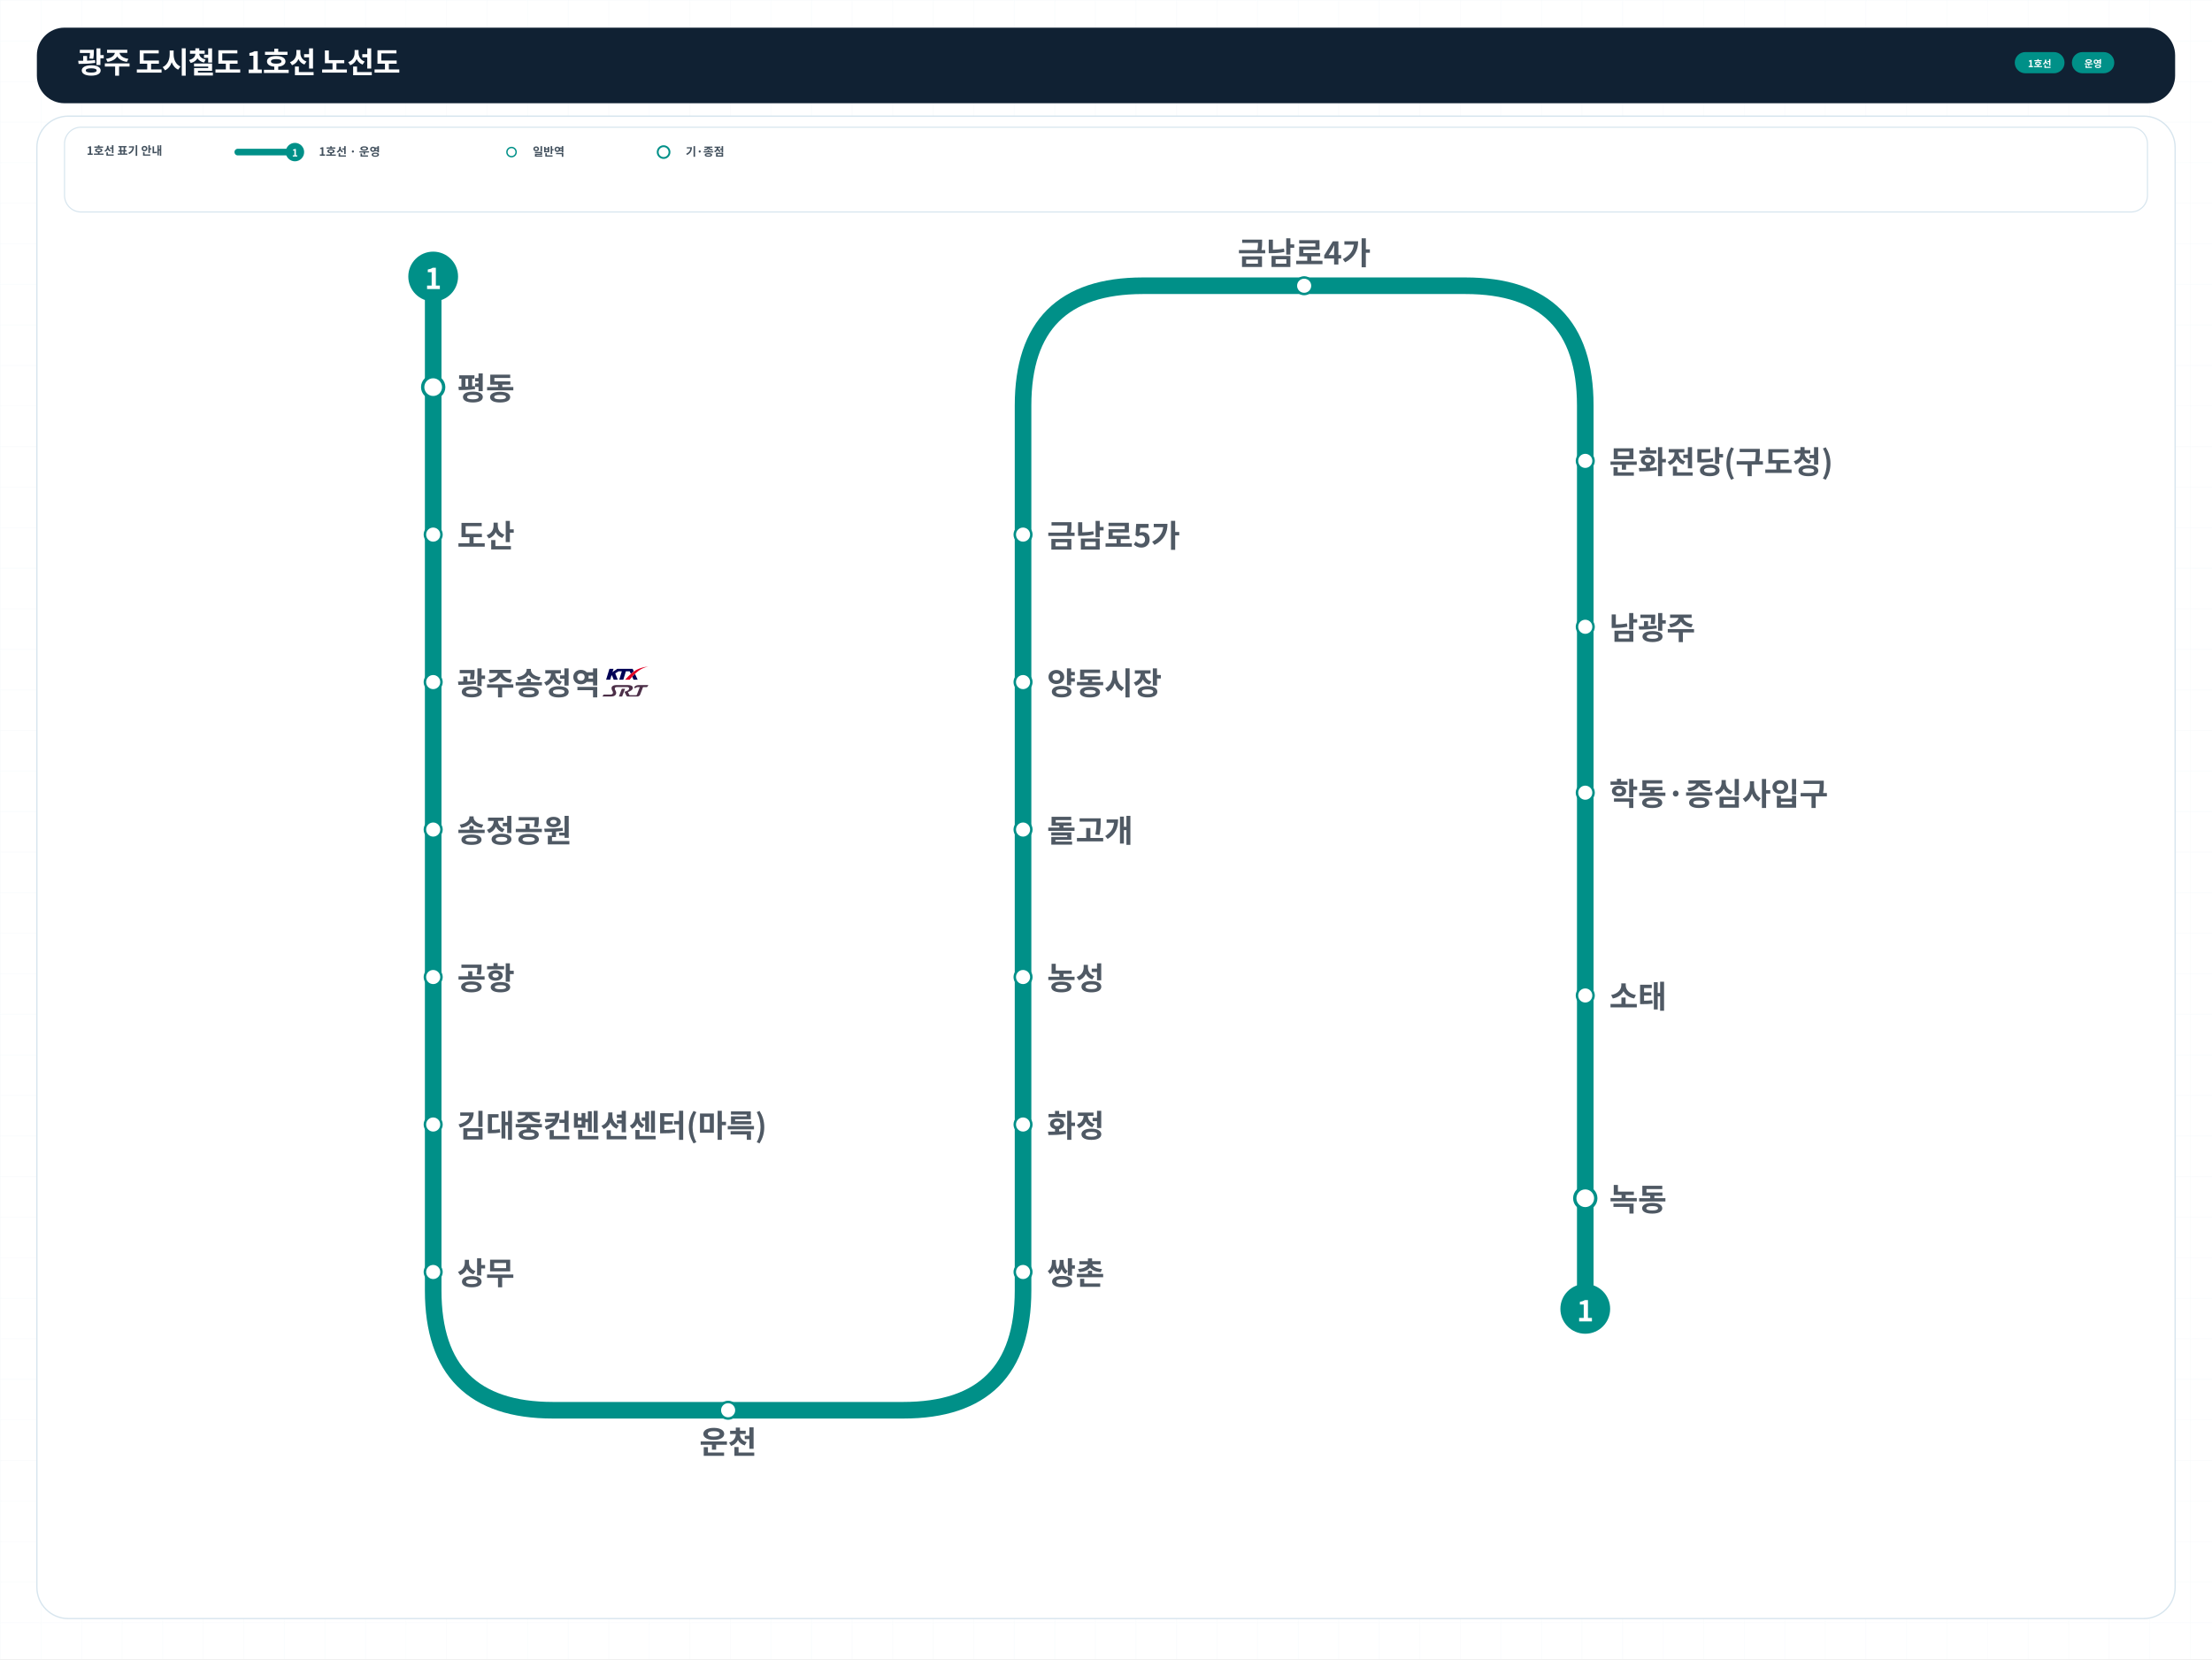
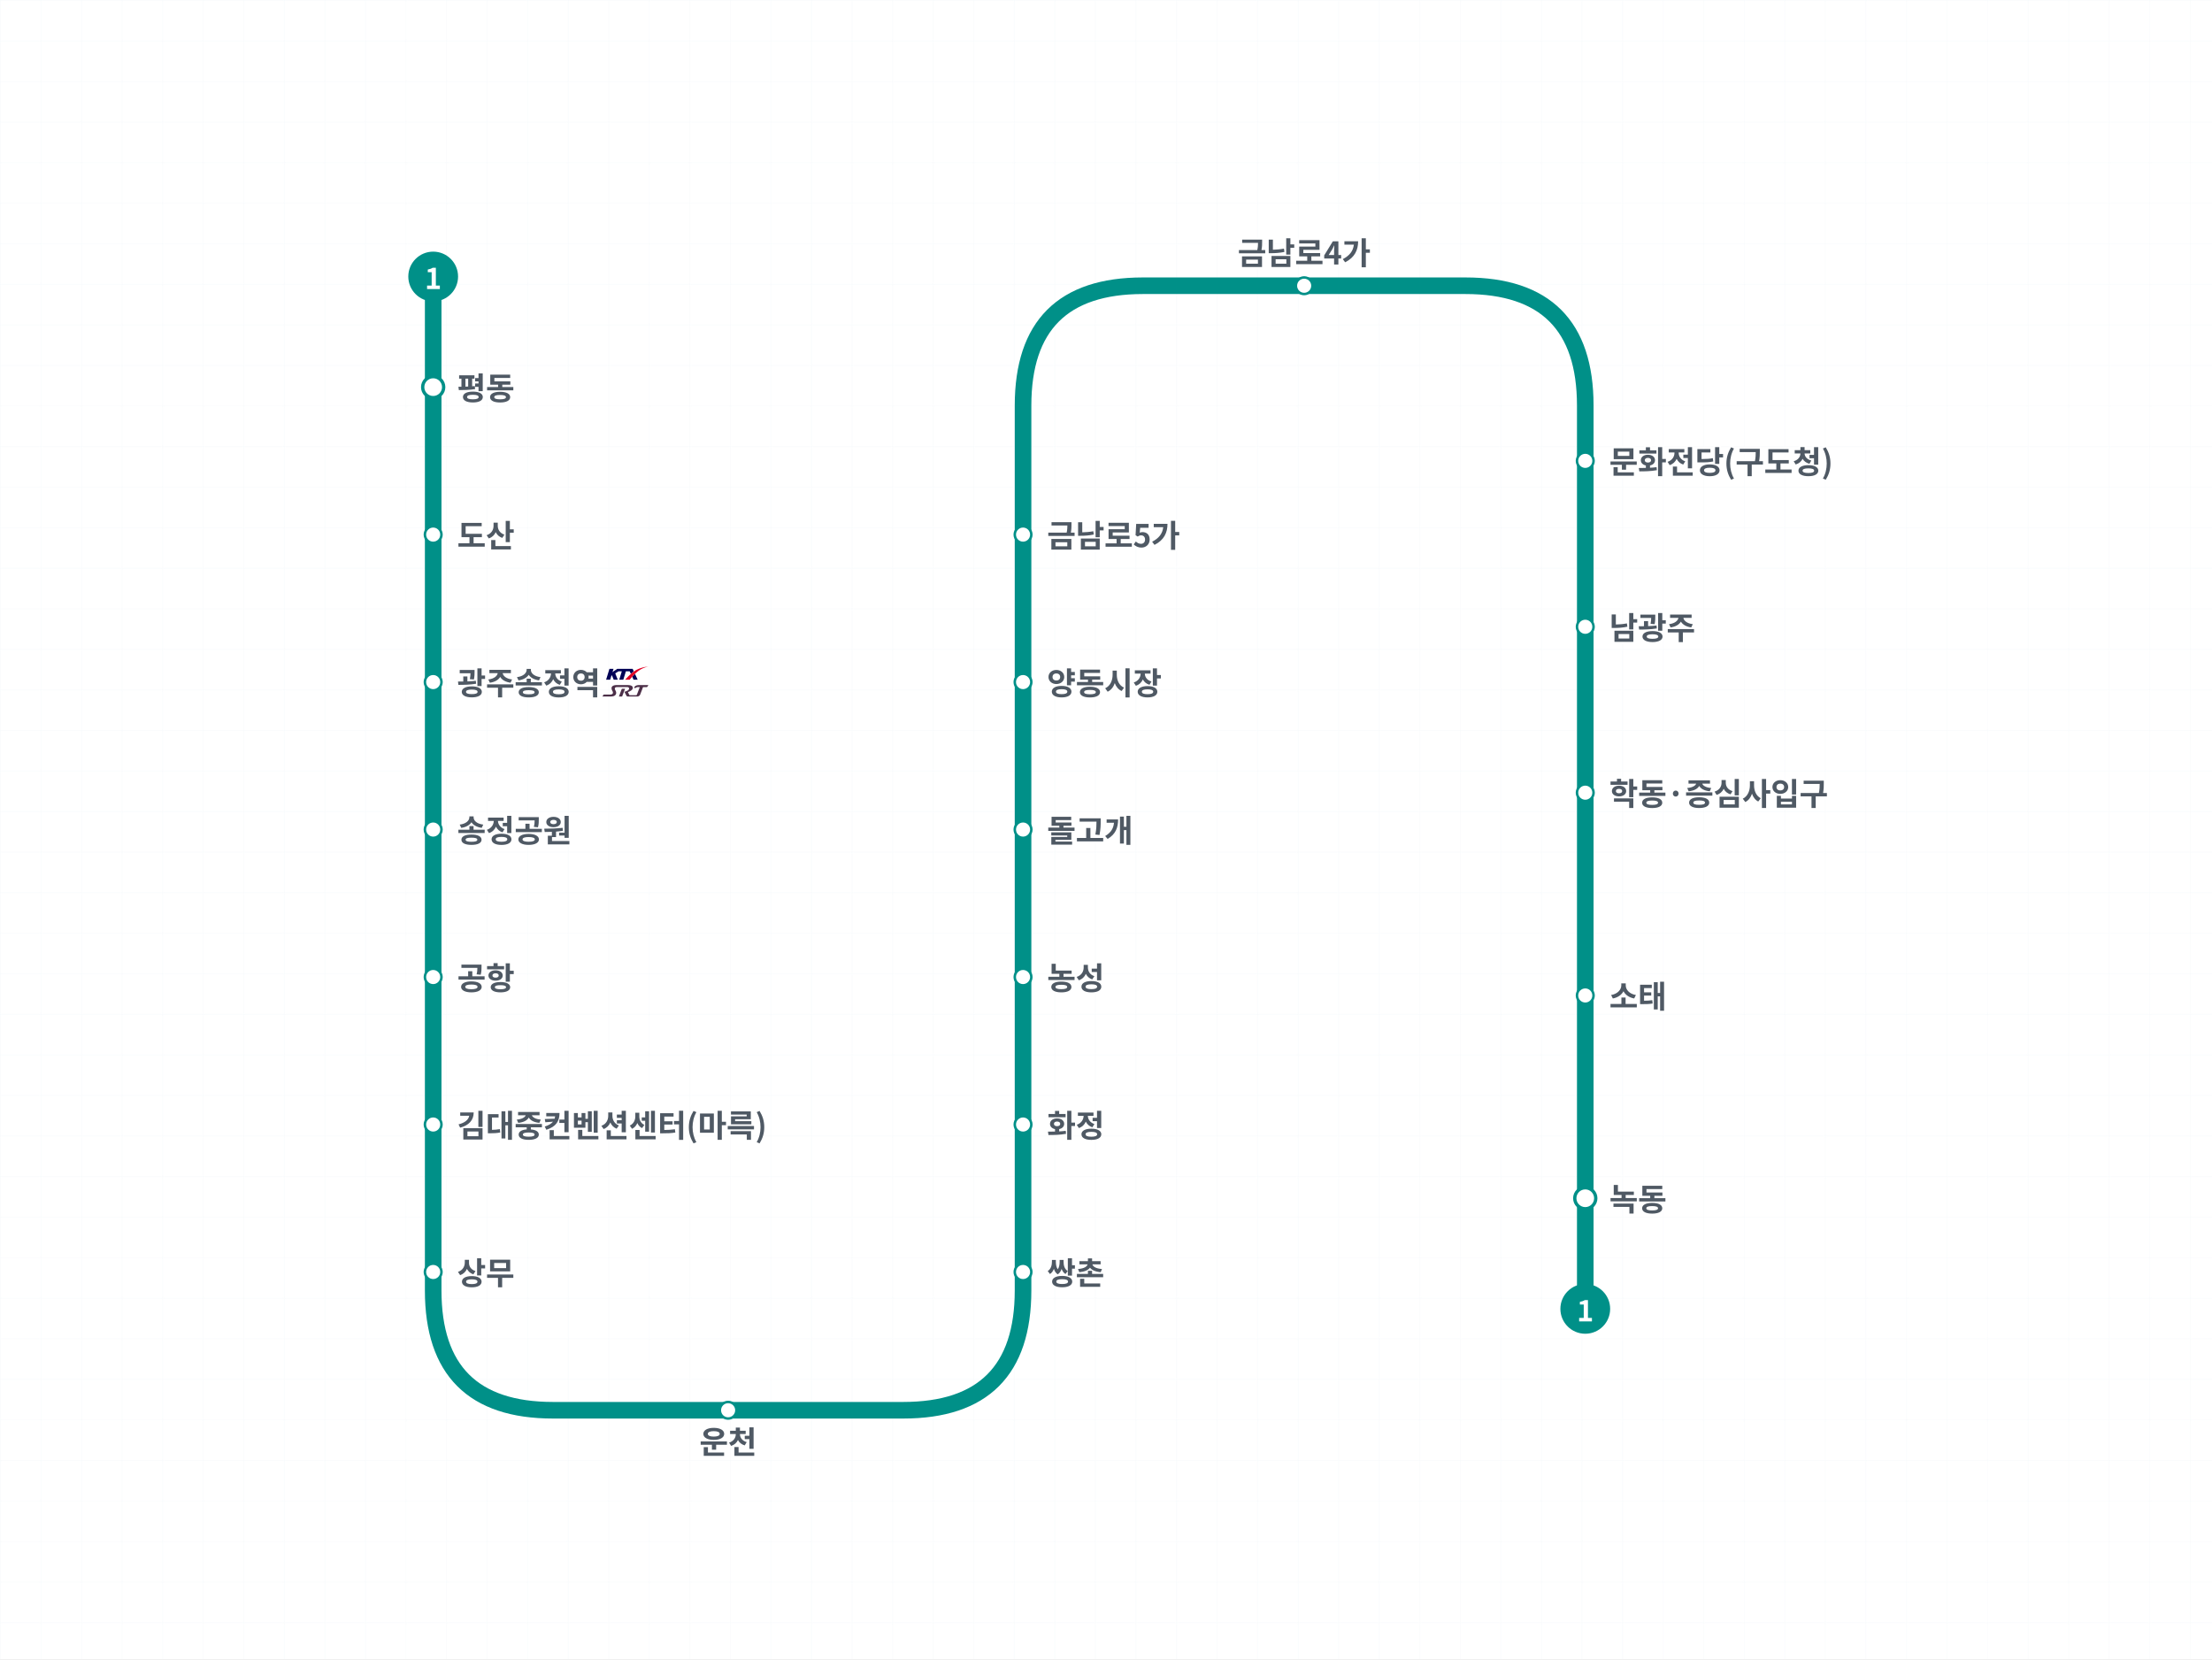
<svg xmlns="http://www.w3.org/2000/svg" width="2400" height="1800" viewBox="0 0 2400 1800" role="img" aria-labelledby="map-title map-description" preserveAspectRatio="xMidYMid meet" id="gwangju-metro-line1-sma-v4-fresh" version="1.1" data-family="easy-subway-sma-v4" data-created-from-scratch="true" data-map-scope="gwangju-metro-line1-active-only" data-map-geometry="schematic-not-geospatial" data-base-unit-u="8px" data-line-width="18px" data-ordinary-node-radius="9px" data-terminal-node-radius="11.4px" data-transfer-badge-radius="16.683px" data-transfer-shell-outline-width="55.318px" data-transfer-shell-fill-width="43.903px" data-station-label-size="34px" data-transfer-label-size="38px" data-active-transfer-count="0" data-rail-service-markers="광주송정역:KTX,SRT" data-global-scale="none">
  <defs id="defs1">
    <pattern id="subtle-background-grid-pattern" width="44" height="44" patternUnits="userSpaceOnUse">
      <path d="M 44 0 L 0 0 0 44" fill="none" stroke="#E9F1F6" stroke-width="0.72" id="path1" />
    </pattern>
    <clipPath id="rounded-map-card-clip-area">
      <rect x="40" y="126" width="2320" height="1630" rx="34" ry="34" id="rect1" />
    </clipPath>
    <style id="style1">
    #gwangju-metro-line1-sma-v4-fresh { font-family:Pretendard, "Noto Sans CJK KR", sans-serif; }
    #gwangju-metro-line1-sma-v4-fresh text, #gwangju-metro-line1-sma-v4-fresh tspan { font-family:Pretendard, "Noto Sans CJK KR", sans-serif; }
    .ui-title { fill:#FFFFFF; font-size:32px; font-weight:900; letter-spacing:-1px; }
    .route-line { stroke-linecap:round; stroke-linejoin:round; stroke-miterlimit:1; shape-rendering:geometricPrecision; }
    #station-name-labels-layer text { paint-order:stroke; stroke:#FFFFFF; stroke-width:4px; stroke-linecap:round; stroke-linejoin:round; }
    .station-label { font-size:34px; font-weight:700; fill:#4F5964; letter-spacing:-.22px; }
    .station-label.transfer-reference { font-size:38px; font-weight:600; }
  </style>
  </defs>
  <rect id="page-background" x="0" y="0" width="2400" height="1800" fill="#FFFFFF" />
  <rect id="background-grid-overlay" x="0" y="0" width="2400" height="1800" fill="url(#subtle-background-grid-pattern)" opacity="0.52" />
-   <rect id="header-background-pill" x="40" y="30" width="2320" height="82" rx="30" ry="30" fill="#102133" />
-   <text id="header-title-text" x="84" y="79.267" class="ui-title">광주 도시철도 1호선 노선도</text>
-   <g class="ui-chip" id="header-line-chip">
-     <rect x="2186" y="56.5" width="54" height="23" rx="11.5" fill="#009088" id="rect2" />
-     <text x="2213" y="68.3" fill="#FFFFFF" font-size="10.5" font-weight="850" text-anchor="middle" dominant-baseline="central" id="text2">1호선</text>
-   </g>
-   <g class="ui-chip" id="header-status-chip">
-     <rect x="2248" y="56.5" width="46" height="23" rx="11.5" fill="#009088" id="rect3" />
-     <text x="2271" y="68.3" fill="#FFFFFF" font-size="10.5" font-weight="850" text-anchor="middle" dominant-baseline="central" id="text3">운영</text>
-   </g>
-   <rect id="main-map-card-background" x="40" y="126" width="2320" height="1630" rx="34" ry="34" fill="#FFFFFF" stroke="#D7E5EE" stroke-width="1.4" />
  <g id="map-card-clipped-content-layer" clip-path="url(#rounded-map-card-clip-area)">
-     <g id="legend-layer">
-       <rect x="70" y="138" width="2260" height="92" rx="18" ry="18" fill="#FFFFFF" stroke="#D7E5EE" stroke-width="1.2" id="rect4" />
-       <text x="94" y="168" fill="#42505D" font-size="12.5" font-weight="800" id="text4">1호선 표기 안내</text>
-       <path d="M 258 165 L 316 165" fill="none" stroke="#009088" stroke-width="7.2" stroke-linecap="round" id="path4" />
-       <circle cx="320" cy="165" r="10" fill="#009088" id="circle4" />
-       <text x="320" y="165" fill="#FFFFFF" font-size="11" font-weight="900" text-anchor="middle" dominant-baseline="central" id="text5">1</text>
-       <text x="346" y="169" fill="#42505D" font-size="12.5" font-weight="700" id="text6">1호선 · 운영</text>
-       <circle cx="555" cy="165" r="5" fill="#FFFFFF" stroke="#009088" stroke-width="1.5" id="circle6" />
-       <text x="578" y="169" fill="#42505D" font-size="12.5" font-weight="700" id="text7">일반역</text>
-       <circle cx="720" cy="165" r="6.4" fill="#FFFFFF" stroke="#009088" stroke-width="2" id="circle7" />
-       <text x="744" y="169" fill="#42505D" font-size="12.5" font-weight="700" id="text8">기·종점</text>
-     </g>
    <g id="route-lines-layer">
      <path id="route-line-1" class="route-line" d="M 470 300 L 470 1400 Q 470 1530 600 1530 L 980 1530 Q 1110 1530 1110 1400 L 1110 440 Q 1110 310 1240 310 L 1590 310 Q 1720 310 1720 440 L 1720 1420" fill="none" stroke="#009088" stroke-width="18" data-reference-width="18" data-line="1" />
      <g class="line-terminal-badge" id="line-terminal-badge-pyeongdong" data-role="line-terminal-badge">
        <circle cx="470" cy="300" r="27" fill="#009088" id="circle8" />
        <text x="470" y="300" fill="#FFFFFF" font-size="31.2" font-weight="900" text-anchor="middle" dominant-baseline="central" id="text9">1</text>
      </g>
      <g class="line-terminal-badge" id="line-terminal-badge-nokdong" data-role="line-terminal-badge">
        <circle cx="1720" cy="1420" r="27" fill="#009088" id="circle9" />
        <text x="1720" y="1420" fill="#FFFFFF" font-size="31.2" font-weight="900" text-anchor="middle" dominant-baseline="central" id="text10">1</text>
      </g>
    </g>
    <g id="station-symbols-layer">
      <g id="station-symbol-line1-119" class="station-symbol terminal" data-line="1" data-station-code="119" data-station-order="1" data-official-station-name="평동" data-node-role="terminal" data-node-x="470" data-node-y="420" aria-label="평동역">
        <circle id="station-node-line1-119" cx="470" cy="420" r="11.4" fill="#FFFFFF" stroke="#009088" stroke-width="3.6" data-station-code="119" data-official-station-name="평동" />
      </g>
      <g id="station-symbol-line1-118" class="station-symbol ordinary" data-line="1" data-station-code="118" data-station-order="2" data-official-station-name="도산" data-node-role="ordinary" data-node-x="470" data-node-y="580" aria-label="도산역">
        <circle id="station-node-line1-118" cx="470" cy="580" r="9" fill="#FFFFFF" stroke="#009088" stroke-width="2.7" data-station-code="118" data-official-station-name="도산" />
      </g>
      <g id="station-symbol-line1-117" class="station-symbol ordinary" data-line="1" data-station-code="117" data-station-order="3" data-official-station-name="광주송정역" data-node-role="ordinary" data-node-x="470" data-node-y="740" aria-label="광주송정역역, KTX·SRT 고속철도 연계" data-rail-services="KTX,SRT">
        <circle id="station-node-line1-117" cx="470" cy="740" r="9" fill="#FFFFFF" stroke="#009088" stroke-width="2.7" data-station-code="117" data-official-station-name="광주송정역" />
      </g>
      <g id="station-symbol-line1-116" class="station-symbol ordinary" data-line="1" data-station-code="116" data-station-order="4" data-official-station-name="송정공원" data-node-role="ordinary" data-node-x="470" data-node-y="900" aria-label="송정공원역">
        <circle id="station-node-line1-116" cx="470" cy="900" r="9" fill="#FFFFFF" stroke="#009088" stroke-width="2.7" data-station-code="116" data-official-station-name="송정공원" />
      </g>
      <g id="station-symbol-line1-115" class="station-symbol ordinary" data-line="1" data-station-code="115" data-station-order="5" data-official-station-name="공항" data-node-role="ordinary" data-node-x="470" data-node-y="1060" aria-label="공항역">
        <circle id="station-node-line1-115" cx="470" cy="1060" r="9" fill="#FFFFFF" stroke="#009088" stroke-width="2.7" data-station-code="115" data-official-station-name="공항" />
      </g>
      <g id="station-symbol-line1-114" class="station-symbol ordinary" data-line="1" data-station-code="114" data-station-order="6" data-official-station-name="김대중컨벤션센터(마륵)" data-node-role="ordinary" data-node-x="470" data-node-y="1220" aria-label="김대중컨벤션센터(마륵)역">
        <circle id="station-node-line1-114" cx="470" cy="1220" r="9" fill="#FFFFFF" stroke="#009088" stroke-width="2.7" data-station-code="114" data-official-station-name="김대중컨벤션센터(마륵)" />
      </g>
      <g id="station-symbol-line1-113" class="station-symbol ordinary" data-line="1" data-station-code="113" data-station-order="7" data-official-station-name="상무" data-node-role="ordinary" data-node-x="470" data-node-y="1380" aria-label="상무역">
        <circle id="station-node-line1-113" cx="470" cy="1380" r="9" fill="#FFFFFF" stroke="#009088" stroke-width="2.7" data-station-code="113" data-official-station-name="상무" />
      </g>
      <g id="station-symbol-line1-112" class="station-symbol ordinary" data-line="1" data-station-code="112" data-station-order="8" data-official-station-name="운천" data-node-role="ordinary" data-node-x="790" data-node-y="1530" aria-label="운천역">
        <circle id="station-node-line1-112" cx="790" cy="1530" r="9" fill="#FFFFFF" stroke="#009088" stroke-width="2.7" data-station-code="112" data-official-station-name="운천" />
      </g>
      <g id="station-symbol-line1-111" class="station-symbol ordinary" data-line="1" data-station-code="111" data-station-order="9" data-official-station-name="쌍촌" data-node-role="ordinary" data-node-x="1110" data-node-y="1380" aria-label="쌍촌역">
        <circle id="station-node-line1-111" cx="1110" cy="1380" r="9" fill="#FFFFFF" stroke="#009088" stroke-width="2.7" data-station-code="111" data-official-station-name="쌍촌" />
      </g>
      <g id="station-symbol-line1-110" class="station-symbol ordinary" data-line="1" data-station-code="110" data-station-order="10" data-official-station-name="화정" data-node-role="ordinary" data-node-x="1110" data-node-y="1220" aria-label="화정역">
        <circle id="station-node-line1-110" cx="1110" cy="1220" r="9" fill="#FFFFFF" stroke="#009088" stroke-width="2.7" data-station-code="110" data-official-station-name="화정" />
      </g>
      <g id="station-symbol-line1-109" class="station-symbol ordinary" data-line="1" data-station-code="109" data-station-order="11" data-official-station-name="농성" data-node-role="ordinary" data-node-x="1110" data-node-y="1060" aria-label="농성역">
        <circle id="station-node-line1-109" cx="1110" cy="1060" r="9" fill="#FFFFFF" stroke="#009088" stroke-width="2.7" data-station-code="109" data-official-station-name="농성" />
      </g>
      <g id="station-symbol-line1-108" class="station-symbol ordinary" data-line="1" data-station-code="108" data-station-order="12" data-official-station-name="돌고개" data-node-role="ordinary" data-node-x="1110" data-node-y="900" aria-label="돌고개역">
        <circle id="station-node-line1-108" cx="1110" cy="900" r="9" fill="#FFFFFF" stroke="#009088" stroke-width="2.7" data-station-code="108" data-official-station-name="돌고개" />
      </g>
      <g id="station-symbol-line1-107" class="station-symbol ordinary" data-line="1" data-station-code="107" data-station-order="13" data-official-station-name="양동시장" data-node-role="ordinary" data-node-x="1110" data-node-y="740" aria-label="양동시장역">
        <circle id="station-node-line1-107" cx="1110" cy="740" r="9" fill="#FFFFFF" stroke="#009088" stroke-width="2.7" data-station-code="107" data-official-station-name="양동시장" />
      </g>
      <g id="station-symbol-line1-106" class="station-symbol ordinary" data-line="1" data-station-code="106" data-station-order="14" data-official-station-name="금남로5가" data-node-role="ordinary" data-node-x="1110" data-node-y="580" aria-label="금남로5가역">
        <circle id="station-node-line1-106" cx="1110" cy="580" r="9" fill="#FFFFFF" stroke="#009088" stroke-width="2.7" data-station-code="106" data-official-station-name="금남로5가" />
      </g>
      <g id="station-symbol-line1-105" class="station-symbol ordinary" data-line="1" data-station-code="105" data-station-order="15" data-official-station-name="금남로4가" data-node-role="ordinary" data-node-x="1415" data-node-y="310" aria-label="금남로4가역">
        <circle id="station-node-line1-105" cx="1415" cy="310" r="9" fill="#FFFFFF" stroke="#009088" stroke-width="2.7" data-station-code="105" data-official-station-name="금남로4가" />
      </g>
      <g id="station-symbol-line1-104" class="station-symbol ordinary" data-line="1" data-station-code="104" data-station-order="16" data-official-station-name="문화전당(구도청)" data-node-role="ordinary" data-node-x="1720" data-node-y="500" aria-label="문화전당(구도청)역">
        <circle id="station-node-line1-104" cx="1720" cy="500" r="9" fill="#FFFFFF" stroke="#009088" stroke-width="2.7" data-station-code="104" data-official-station-name="문화전당(구도청)" />
      </g>
      <g id="station-symbol-line1-103" class="station-symbol ordinary" data-line="1" data-station-code="103" data-station-order="17" data-official-station-name="남광주" data-node-role="ordinary" data-node-x="1720" data-node-y="680" aria-label="남광주역">
        <circle id="station-node-line1-103" cx="1720" cy="680" r="9" fill="#FFFFFF" stroke="#009088" stroke-width="2.7" data-station-code="103" data-official-station-name="남광주" />
      </g>
      <g id="station-symbol-line1-102" class="station-symbol ordinary" data-line="1" data-station-code="102" data-station-order="18" data-official-station-name="학동·증심사입구" data-node-role="ordinary" data-node-x="1720" data-node-y="860" aria-label="학동·증심사입구역">
        <circle id="station-node-line1-102" cx="1720" cy="860" r="9" fill="#FFFFFF" stroke="#009088" stroke-width="2.7" data-station-code="102" data-official-station-name="학동·증심사입구" />
      </g>
      <g id="station-symbol-line1-101" class="station-symbol ordinary" data-line="1" data-station-code="101" data-station-order="19" data-official-station-name="소태" data-node-role="ordinary" data-node-x="1720" data-node-y="1080" aria-label="소태역">
        <circle id="station-node-line1-101" cx="1720" cy="1080" r="9" fill="#FFFFFF" stroke="#009088" stroke-width="2.7" data-station-code="101" data-official-station-name="소태" />
      </g>
      <g id="station-symbol-line1-100" class="station-symbol terminal" data-line="1" data-station-code="100" data-station-order="20" data-official-station-name="녹동" data-node-role="terminal" data-node-x="1720" data-node-y="1300" aria-label="녹동역">
        <circle id="station-node-line1-100" cx="1720" cy="1300" r="11.4" fill="#FFFFFF" stroke="#009088" stroke-width="3.6" data-station-code="100" data-official-station-name="녹동" />
      </g>
    </g>
    <g id="station-name-labels-layer">
      <text id="station-label-line1-119" class="station-label terminal" x="496" y="433.6" text-anchor="start" font-size="34" font-weight="700" fill="#4F5964" data-label-role="terminal" data-line="1" data-station-code="119" data-full-official-name="평동" data-label-side="E" data-node-x="470" data-node-y="420" data-station-order="1" aria-label="평동역">
        <tspan id="station-label-line1-119-main" class="station-main" x="496" dy="0">평동</tspan>
      </text>
      <text id="station-label-line1-118" class="station-label ordinary" x="496" y="593.6" text-anchor="start" font-size="34" font-weight="700" fill="#4F5964" data-label-role="ordinary" data-line="1" data-station-code="118" data-full-official-name="도산" data-label-side="E" data-node-x="470" data-node-y="580" data-station-order="2" aria-label="도산역">
        <tspan id="station-label-line1-118-main" class="station-main" x="496" dy="0">도산</tspan>
      </text>
      <text id="station-label-line1-117" class="station-label ordinary" x="496" y="753.6" text-anchor="start" font-size="34" font-weight="700" fill="#4F5964" data-label-role="ordinary" data-line="1" data-station-code="117" data-full-official-name="광주송정역" data-label-side="E" data-node-x="470" data-node-y="740" data-station-order="3" aria-label="광주송정역역, KTX·SRT 고속철도 연계" data-rail-services="KTX,SRT">
        <tspan id="tspan14" x="496" y="753.6">
          <tspan id="station-label-line1-117-main" class="station-main" x="496" dy="0">광주송정역 </tspan>
        </tspan>
        <tspan id="tspan15" x="496" y="796.1" />
      </text>
      <g id="rail-service-marks-line1-117" class="rail-service-marks" data-station-code="117" data-station-name="광주송정역" data-services="KTX,SRT" data-logo-mode="inline-svg-paths" data-logo-source="easy_subway_daejeon_v3.svg" data-family-component="sma-v4-rail-service-marks" aria-label="광주송정역 KTX·SRT 고속철도 연계" pointer-events="none" transform="translate(-112.379,-0.7733328)">
        <g id="rail-service-ktx-line1-117" transform="matrix(0.04747153,0,0,0.04499839,770,724)" aria-label="KTX" data-logo="KTX" data-role="station-rail-service-logo">
          <path d="m 660,175 -36,37 -28,32 32,71 h 93 z m -522,-40 1,-1 1,1 -1,1 z M 0,315 h 93 l 15,-50 v -3 l 3,-7 2,-10 3,-7 4,-17 2,-3 11,-7 2,1 21,58 18,45 h 92 l -2,-8 -2,-3 -1,-5 -2,-3 -1,-5 -2,-3 -1,-5 -10,-24 -1,-5 -2,-3 -1,-5 -2,-3 -30,-81 76,-49 h 73 l 1,1 -7,21 -4,17 -3,7 -6,24 -3,7 -4,17 -3,7 -6,24 -3,7 v 3 l -20,67 h 93 l 9,-29 v -3 l 3,-7 4,-17 3,-7 4,-17 3,-7 6,-24 3,-7 4,-17 3,-7 4,-17 3,-7 6,-24 3,-7 v -3 l 2,-2 h 85 l 4,6 24,56 25,-23 23,-19 6,-9 9,-10 2,-5 -24,-55 H 255 l -115,81 -1,-2 11,-13 19,-66 H 76 Z" fill="#000055" fill-rule="evenodd" id="path10" />
          <path d="m 958,0 h -9 l -1,1 -15,1 -1,1 -38,5 -25,5 -9,3 h -4 l -40,11 -43,15 -36,15 -39,19 -19,11 -30,20 -28,21 -50,43 -69,69 -46,51 -20,24 h 102 l 55,-69 46,-51 61,-59 46,-38 25,-18 28,-18 48,-25 42,-17 h 3 l 6,-3 22,-7 z" fill="#e00024" fill-rule="evenodd" id="path11" />
        </g>
        <g id="rail-service-srt-line1-117" transform="matrix(0.05199267,0,0,0.04928398,766,744)" aria-label="SRT" data-logo="SRT" data-role="station-rail-service-logo">
          <path d="m 473,82 h -68 l -61,170 h 67 z M 1,252 h 187 l 1,-1 h 9 l 1,-1 12,-1 17,-4 12,-4 18,-10 14,-14 6,-9 6,-13 3,-13 v -21 l -1,-1 -1,-10 -7,-19 -13,-26 -6,-20 V 70 l 5,-11 9,-8 13,-5 18,-1 1,-1 224,1 7,2 9,5 5,5 6,12 1,8 -1,1 -1,10 -8,15 -12,12 -15,10 -35,15 -21,7 h -4 l 5,13 39,80 6,6 7,4 7,2 h 199 l 4,1 1,-1 13,-1 9,-3 16,-9 12,-12 6,-9 8,-18 3,-11 2,-3 3,-11 2,-3 2,-8 2,-3 2,-8 2,-3 3,-11 2,-3 32,-90 1,-1 h 78 l 6,-2 7,-7 20,-36 H 751 l -1,1 -20,2 -18,5 -15,7 -13,9 -11,11 -7,10 -8,19 h 37 l 11,-10 8,-4 14,-4 h 10 l 1,-1 h 39 l 1,1 -61,169 -5,5 -12,4 H 565 l -7,-13 v -2 l -6,-11 v -2 l -6,-11 -13,-30 4,-3 10,-3 25,-12 24,-15 10,-8 11,-11 7,-9 6,-11 3,-9 1,-20 -5,-16 -9,-13 -6,-5 L 602,13 586,7 574,4 557,2 556,1 H 545 L 544,0 H 281 l -1,1 -16,1 -18,4 -14,5 -12,6 -13,10 -8,10 -5,10 -3,12 v 22 l 4,18 8,21 11,22 5,18 v 17 l -2,6 -5,8 -9,8 -10,5 -10,3 -12,1 -1,1 H 33 l -8,3 -6,6 z" fill="#4c2f48" fill-rule="evenodd" id="path12" />
        </g>
      </g>
      <text id="station-label-line1-116" class="station-label ordinary" x="496" y="913.6" text-anchor="start" font-size="34" font-weight="700" fill="#4F5964" data-label-role="ordinary" data-line="1" data-station-code="116" data-full-official-name="송정공원" data-label-side="E" data-node-x="470" data-node-y="900" data-station-order="4" aria-label="송정공원역">
        <tspan id="station-label-line1-116-main" class="station-main" x="496" dy="0">송정공원</tspan>
      </text>
      <text id="station-label-line1-115" class="station-label ordinary" x="496" y="1073.6" text-anchor="start" font-size="34" font-weight="700" fill="#4F5964" data-label-role="ordinary" data-line="1" data-station-code="115" data-full-official-name="공항" data-label-side="E" data-node-x="470" data-node-y="1060" data-station-order="5" aria-label="공항역">
        <tspan id="station-label-line1-115-main" class="station-main" x="496" dy="0">공항</tspan>
      </text>
      <text id="station-label-line1-114" class="station-label ordinary" x="496" y="1233.6" text-anchor="start" font-size="34" font-weight="700" fill="#4F5964" data-label-role="ordinary" data-line="1" data-station-code="114" data-full-official-name="김대중컨벤션센터(마륵)" data-label-side="E" data-node-x="470" data-node-y="1220" data-station-order="6" aria-label="김대중컨벤션센터(마륵)역">
        <tspan id="station-label-line1-114-main" class="station-main" x="496" dy="0">김대중컨벤션센터(마륵)</tspan>
      </text>
      <text id="station-label-line1-113" class="station-label ordinary" x="496" y="1393.6" text-anchor="start" font-size="34" font-weight="700" fill="#4F5964" data-label-role="ordinary" data-line="1" data-station-code="113" data-full-official-name="상무" data-label-side="E" data-node-x="470" data-node-y="1380" data-station-order="7" aria-label="상무역">
        <tspan id="station-label-line1-113-main" class="station-main" x="496" dy="0">상무</tspan>
      </text>
      <text id="station-label-line1-112" class="station-label ordinary" x="790" y="1577" text-anchor="middle" font-size="34" font-weight="700" fill="#4F5964" data-label-role="ordinary" data-line="1" data-station-code="112" data-full-official-name="운천" data-label-side="S" data-node-x="790" data-node-y="1530" data-station-order="8" aria-label="운천역">
        <tspan id="station-label-line1-112-main" class="station-main" x="790" dy="0">운천</tspan>
      </text>
      <text id="station-label-line1-111" class="station-label ordinary" x="1136" y="1393.6" text-anchor="start" font-size="34" font-weight="700" fill="#4F5964" data-label-role="ordinary" data-line="1" data-station-code="111" data-full-official-name="쌍촌" data-label-side="E" data-node-x="1110" data-node-y="1380" data-station-order="9" aria-label="쌍촌역">
        <tspan id="station-label-line1-111-main" class="station-main" x="1136" dy="0">쌍촌</tspan>
      </text>
      <text id="station-label-line1-110" class="station-label ordinary" x="1136" y="1233.6" text-anchor="start" font-size="34" font-weight="700" fill="#4F5964" data-label-role="ordinary" data-line="1" data-station-code="110" data-full-official-name="화정" data-label-side="E" data-node-x="1110" data-node-y="1220" data-station-order="10" aria-label="화정역">
        <tspan id="station-label-line1-110-main" class="station-main" x="1136" dy="0">화정</tspan>
      </text>
      <text id="station-label-line1-109" class="station-label ordinary" x="1136" y="1073.6" text-anchor="start" font-size="34" font-weight="700" fill="#4F5964" data-label-role="ordinary" data-line="1" data-station-code="109" data-full-official-name="농성" data-label-side="E" data-node-x="1110" data-node-y="1060" data-station-order="11" aria-label="농성역">
        <tspan id="station-label-line1-109-main" class="station-main" x="1136" dy="0">농성</tspan>
      </text>
      <text id="station-label-line1-108" class="station-label ordinary" x="1136" y="913.6" text-anchor="start" font-size="34" font-weight="700" fill="#4F5964" data-label-role="ordinary" data-line="1" data-station-code="108" data-full-official-name="돌고개" data-label-side="E" data-node-x="1110" data-node-y="900" data-station-order="12" aria-label="돌고개역">
        <tspan id="station-label-line1-108-main" class="station-main" x="1136" dy="0">돌고개</tspan>
      </text>
      <text id="station-label-line1-107" class="station-label ordinary" x="1136" y="753.6" text-anchor="start" font-size="34" font-weight="700" fill="#4F5964" data-label-role="ordinary" data-line="1" data-station-code="107" data-full-official-name="양동시장" data-label-side="E" data-node-x="1110" data-node-y="740" data-station-order="13" aria-label="양동시장역">
        <tspan id="station-label-line1-107-main" class="station-main" x="1136" dy="0">양동시장</tspan>
      </text>
      <text id="station-label-line1-106" class="station-label ordinary" x="1136" y="593.6" text-anchor="start" font-size="34" font-weight="700" fill="#4F5964" data-label-role="ordinary" data-line="1" data-station-code="106" data-full-official-name="금남로5가" data-label-side="E" data-node-x="1110" data-node-y="580" data-station-order="14" aria-label="금남로5가역">
        <tspan id="station-label-line1-106-main" class="station-main" x="1136" dy="0">금남로5가</tspan>
      </text>
      <text id="station-label-line1-105" class="station-label ordinary" x="1415" y="287" text-anchor="middle" font-size="34" font-weight="700" fill="#4F5964" data-label-role="ordinary" data-line="1" data-station-code="105" data-full-official-name="금남로4가" data-label-side="N" data-node-x="1415" data-node-y="310" data-station-order="15" aria-label="금남로4가역">
        <tspan id="station-label-line1-105-main" class="station-main" x="1415" dy="0">금남로4가</tspan>
      </text>
      <text id="station-label-line1-104" class="station-label ordinary" x="1746" y="513.6" text-anchor="start" font-size="34" font-weight="700" fill="#4F5964" data-label-role="ordinary" data-line="1" data-station-code="104" data-full-official-name="문화전당(구도청)" data-label-side="E" data-node-x="1720" data-node-y="500" data-station-order="16" aria-label="문화전당(구도청)역">
        <tspan id="station-label-line1-104-main" class="station-main" x="1746" dy="0">문화전당(구도청)</tspan>
      </text>
      <text id="station-label-line1-103" class="station-label ordinary" x="1746" y="693.6" text-anchor="start" font-size="34" font-weight="700" fill="#4F5964" data-label-role="ordinary" data-line="1" data-station-code="103" data-full-official-name="남광주" data-label-side="E" data-node-x="1720" data-node-y="680" data-station-order="17" aria-label="남광주역">
        <tspan id="station-label-line1-103-main" class="station-main" x="1746" dy="0">남광주</tspan>
      </text>
      <text id="station-label-line1-102" class="station-label ordinary" x="1746" y="873.6" text-anchor="start" font-size="34" font-weight="700" fill="#4F5964" data-label-role="ordinary" data-line="1" data-station-code="102" data-full-official-name="학동·증심사입구" data-label-side="E" data-node-x="1720" data-node-y="860" data-station-order="18" aria-label="학동·증심사입구역">
        <tspan id="station-label-line1-102-main" class="station-main" x="1746" dy="0">학동·증심사입구</tspan>
      </text>
      <text id="station-label-line1-101" class="station-label ordinary" x="1746" y="1093.6" text-anchor="start" font-size="34" font-weight="700" fill="#4F5964" data-label-role="ordinary" data-line="1" data-station-code="101" data-full-official-name="소태" data-label-side="E" data-node-x="1720" data-node-y="1080" data-station-order="19" aria-label="소태역">
        <tspan id="station-label-line1-101-main" class="station-main" x="1746" dy="0">소태</tspan>
      </text>
      <text id="station-label-line1-100" class="station-label terminal" x="1746" y="1313.6" text-anchor="start" font-size="34" font-weight="700" fill="#4F5964" data-label-role="terminal" data-line="1" data-station-code="100" data-full-official-name="녹동" data-label-side="E" data-node-x="1720" data-node-y="1300" data-station-order="20" aria-label="녹동역">
        <tspan id="station-label-line1-100-main" class="station-main" x="1746" dy="0">녹동</tspan>
      </text>
    </g>
    <g id="sma-v4-component-spec-library" display="none" aria-hidden="true">
      <circle id="spec-ordinary-node" cx="0" cy="0" r="9" fill="#FFFFFF" stroke="#009088" stroke-width="2.7" />
      <circle id="spec-terminal-node" cx="0" cy="0" r="11.4" fill="#FFFFFF" stroke="#009088" stroke-width="3.6" />
      <g id="spec-transfer-node">
        <path d="M -40 0 L 40 0" fill="none" stroke="#FFFFFF" stroke-width="55.318" stroke-linecap="round" id="path13" />
        <path d="M -40 0 L 40 0" fill="none" stroke="#009088" stroke-width="43.903" stroke-linecap="round" id="path14" />
        <circle cx="-20" cy="0" r="16.683" fill="#009088" id="circle14" />
      </g>
    </g>
  </g>
</svg>
